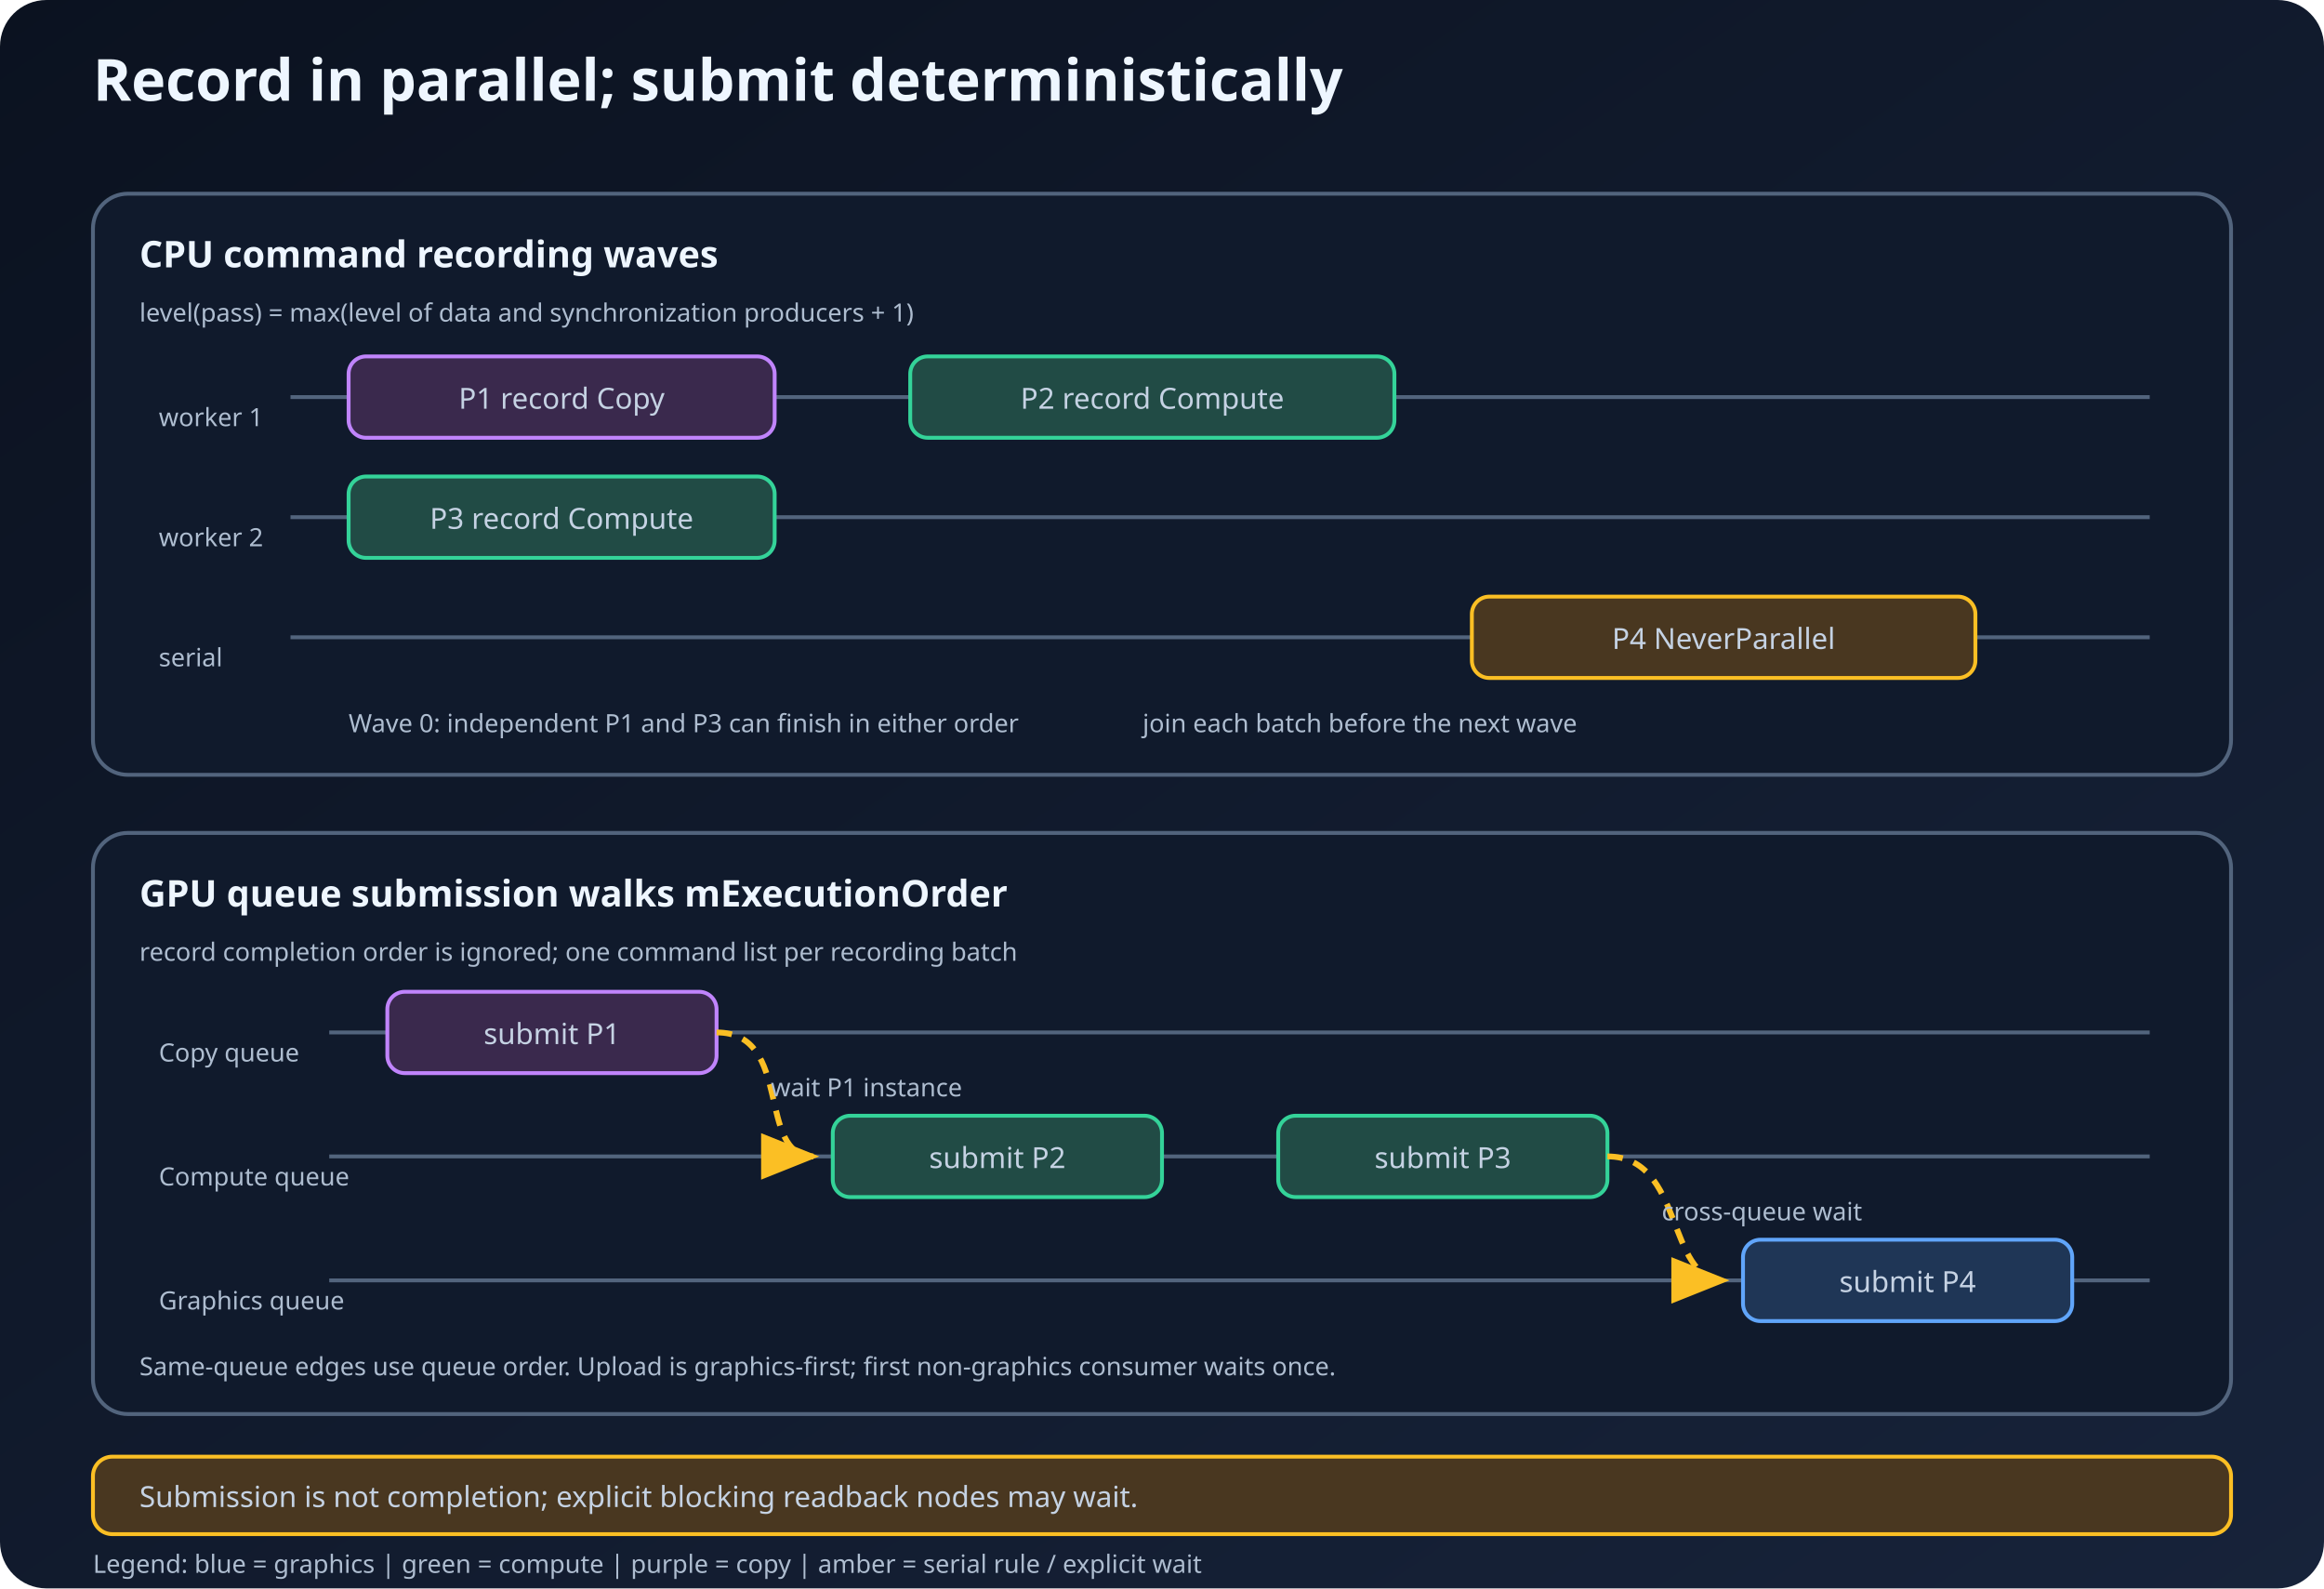
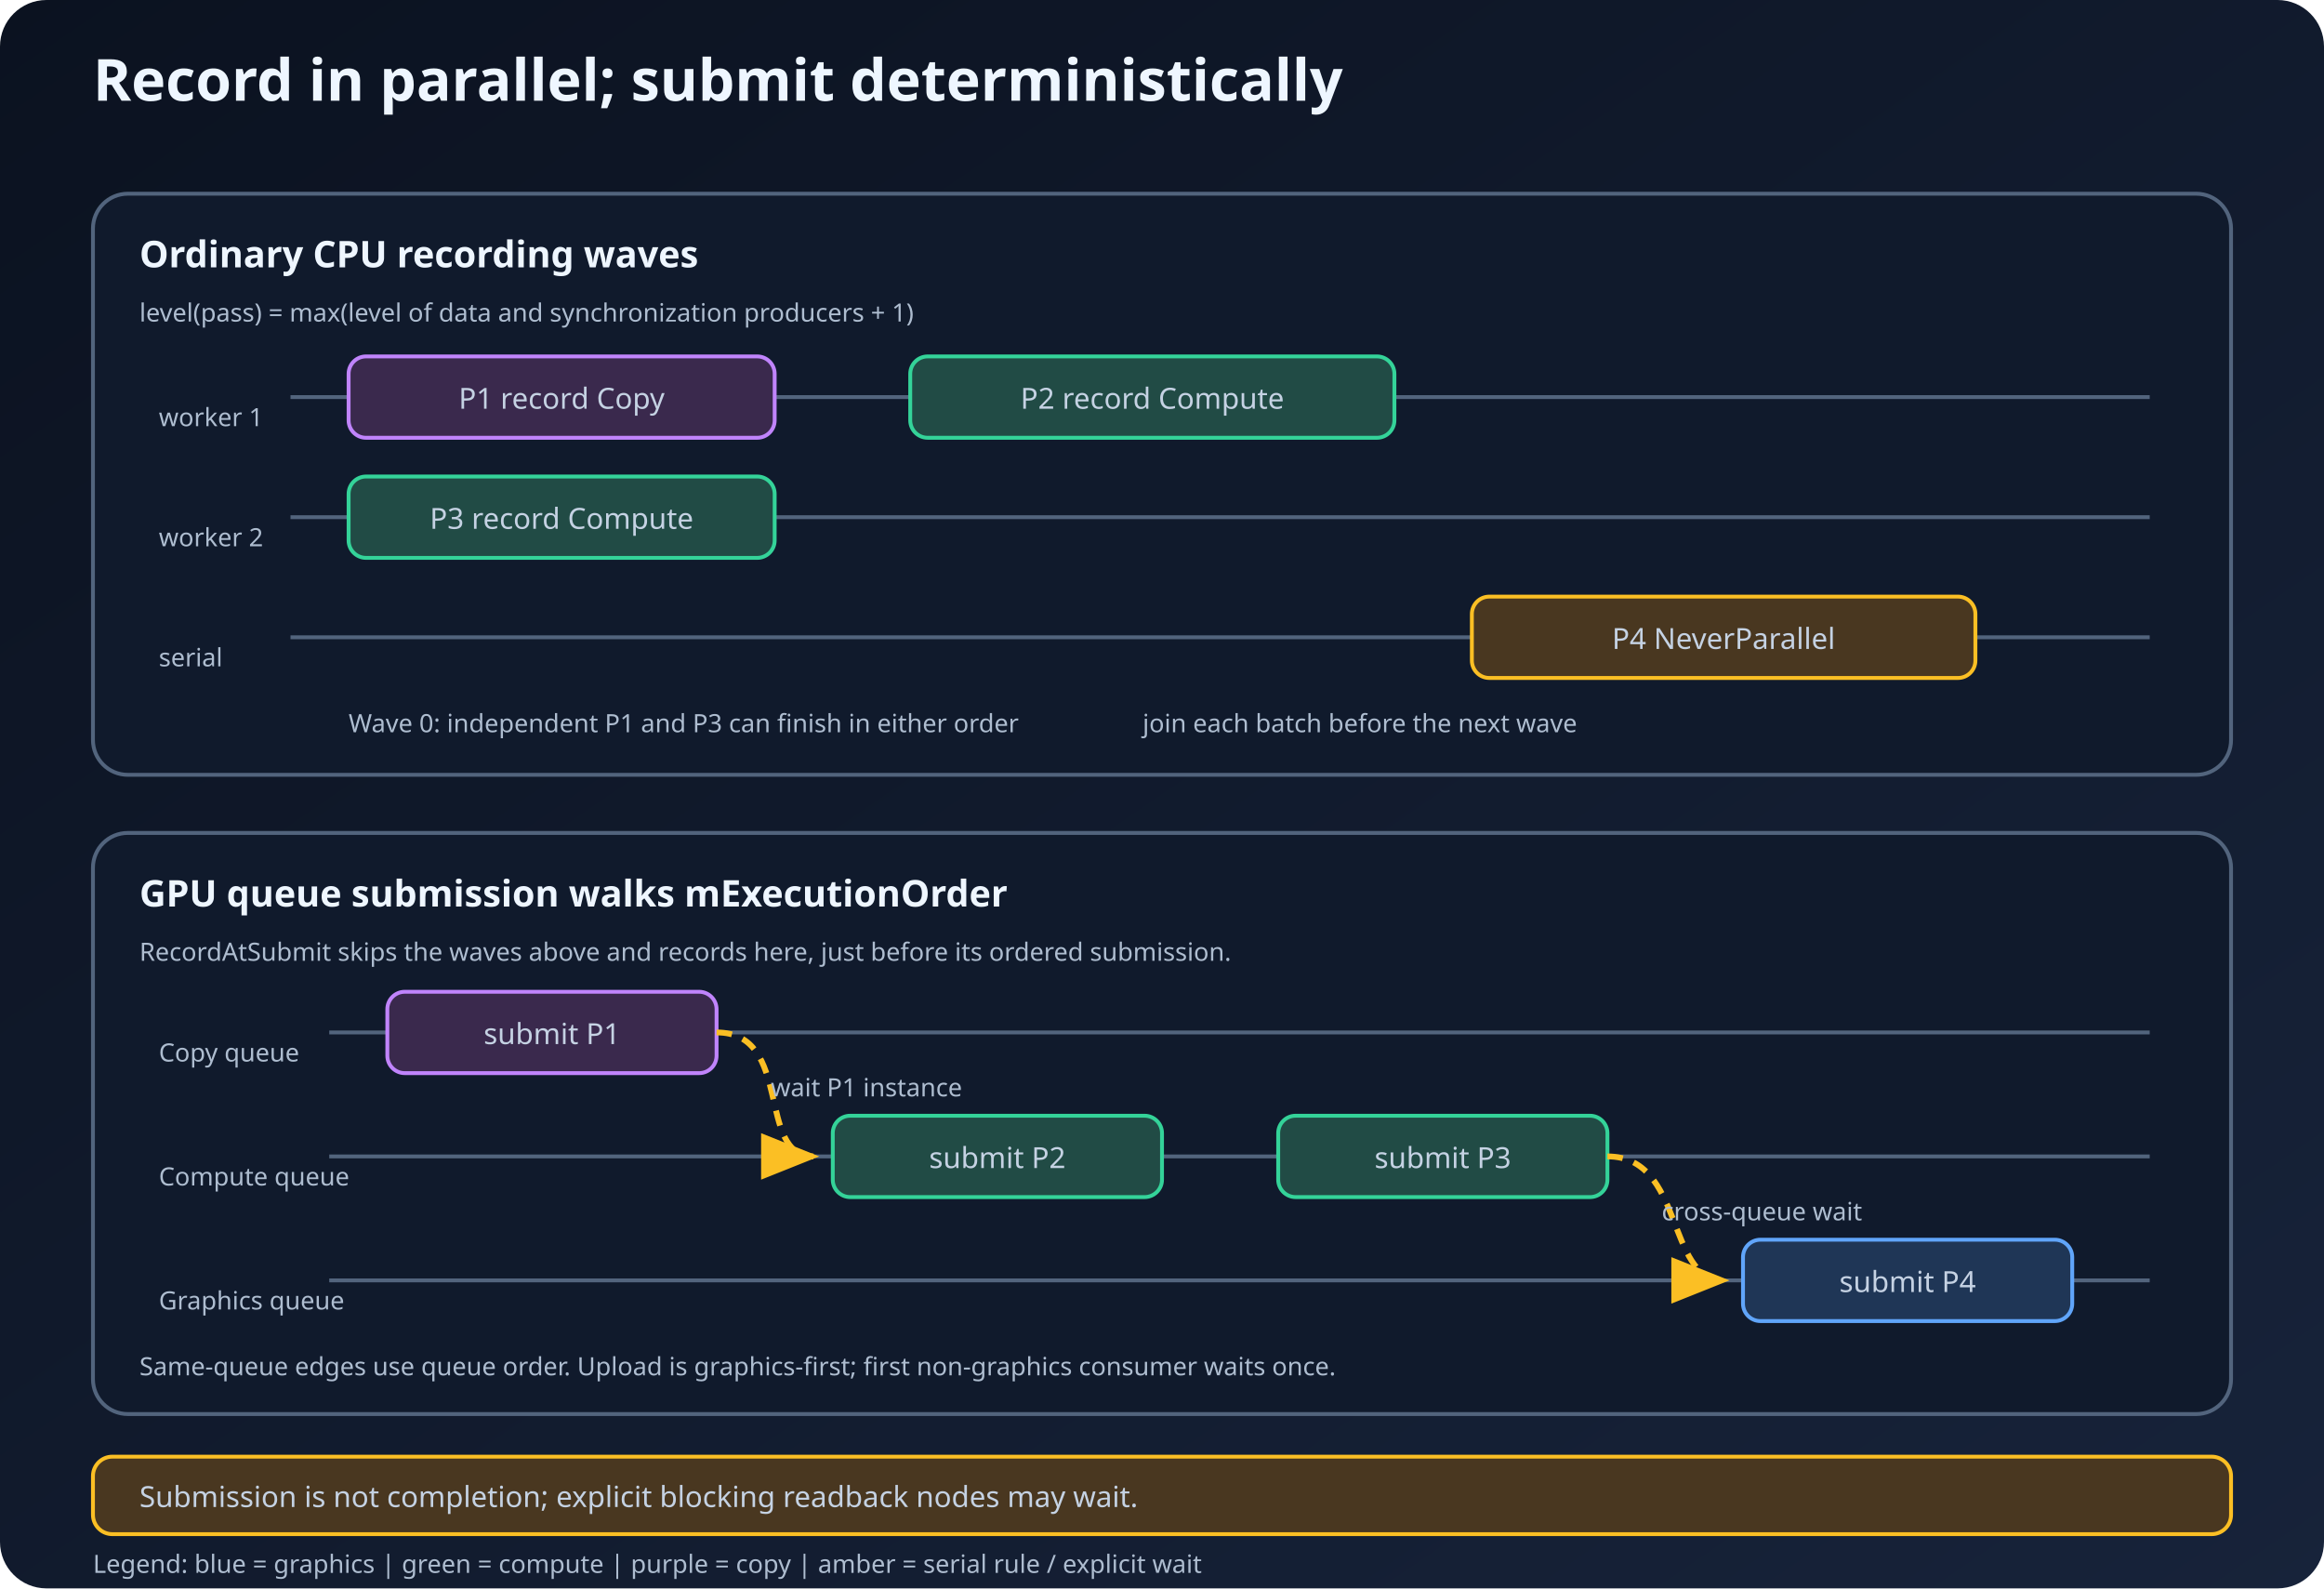
<svg xmlns="http://www.w3.org/2000/svg" width="1200" height="820" viewBox="0 0 1200 820" role="img" aria-labelledby="title desc">
  <defs>
    <linearGradient id="bg" x2="1" y2="1">
      <stop stop-color="#0b1220" />
      <stop offset="1" stop-color="#17233a" />
    </linearGradient>
    <marker id="y" markerWidth="10" markerHeight="8" refX="9" refY="4" orient="auto">
      <path d="M0 0L10 4L0 8Z" fill="#fbbf24" />
    </marker>
    <style>.p{fill:#101a2c;stroke:#52647d;stroke-width:2}.gfx{fill:#1f3656;stroke:#60a5fa;stroke-width:2}.compute{fill:#214b45;stroke:#34d399;stroke-width:2}.copy{fill:#3a294d;stroke:#c084fc;stroke-width:2}.serial{fill:#493720;stroke:#fbbf24;stroke-width:2}.h1{font:700 30px system-ui,sans-serif;fill:#eef6ff}.h2{font:700 19px system-ui,sans-serif;fill:#eef6ff}.t{font:15px system-ui,sans-serif;fill:#c5d2e3}.s{font:13px system-ui,sans-serif;fill:#aebdd0}.lane{stroke:#52647d;stroke-width:2}.wait{fill:none;stroke:#fbbf24;stroke-width:3;stroke-dasharray:8 6;marker-end:url(#y)}</style>
  </defs>
  <rect width="1200" height="820" rx="24" fill="url(#bg)" />
  <text x="48" y="52" class="h1">Record in parallel; submit deterministically</text>
  <rect x="48" y="100" width="1104" height="300" rx="18" class="p" />
-   <text x="72" y="138" class="h2">CPU command recording waves</text>
+   <text x="72" y="138" class="h2">Ordinary CPU recording waves</text>
  <text x="72" y="166" class="s">level(pass) = max(level of data and synchronization producers + 1)</text>
  <text x="82" y="220" class="s">worker 1</text>
  <text x="82" y="282" class="s">worker 2</text>
  <text x="82" y="344" class="s">serial</text>
  <path d="M150 205H1110M150 267H1110M150 329H1110" class="lane" />
  <rect x="180" y="184" width="220" height="42" rx="9" class="copy" />
  <text x="290" y="211" class="t" text-anchor="middle">P1 record Copy</text>
  <rect x="180" y="246" width="220" height="42" rx="9" class="compute" />
  <text x="290" y="273" class="t" text-anchor="middle">P3 record Compute</text>
  <rect x="470" y="184" width="250" height="42" rx="9" class="compute" />
  <text x="595" y="211" class="t" text-anchor="middle">P2 record Compute</text>
  <rect x="760" y="308" width="260" height="42" rx="9" class="serial" />
  <text x="890" y="335" class="t" text-anchor="middle">P4 NeverParallel</text>
  <text x="180" y="378" class="s">Wave 0: independent P1 and P3 can finish in either order</text>
  <text x="590" y="378" class="s">join each batch before the next wave</text>
  <rect x="48" y="430" width="1104" height="300" rx="18" class="p" />
  <text x="72" y="468" class="h2">GPU queue submission walks mExecutionOrder</text>
-   <text x="72" y="496" class="s">record completion order is ignored; one command list per recording batch</text>
+   <text x="72" y="496" class="s">RecordAtSubmit skips the waves above and records here, just before its ordered submission.</text>
  <text x="82" y="548" class="s">Copy queue</text>
  <text x="82" y="612" class="s">Compute queue</text>
  <text x="82" y="676" class="s">Graphics queue</text>
  <path d="M170 533H1110M170 597H1110M170 661H1110" class="lane" />
  <rect x="200" y="512" width="170" height="42" rx="9" class="copy" />
  <text x="285" y="539" class="t" text-anchor="middle">submit P1</text>
  <rect x="430" y="576" width="170" height="42" rx="9" class="compute" />
  <text x="515" y="603" class="t" text-anchor="middle">submit P2</text>
  <rect x="660" y="576" width="170" height="42" rx="9" class="compute" />
  <text x="745" y="603" class="t" text-anchor="middle">submit P3</text>
  <rect x="900" y="640" width="170" height="42" rx="9" class="gfx" />
  <text x="985" y="667" class="t" text-anchor="middle">submit P4</text>
  <path d="M370 533C410 533 390 597 420 597" class="wait" />
  <text x="398" y="566" class="s">wait P1 instance</text>
  <path d="M830 597C870 597 860 661 890 661" class="wait" />
  <text x="858" y="630" class="s">cross-queue wait</text>
  <text x="72" y="710" class="s">Same-queue edges use queue order. Upload is graphics-first; first non-graphics consumer waits once.</text>
  <rect x="48" y="752" width="1104" height="40" rx="10" class="serial" />
  <text x="72" y="778" class="t">Submission is not completion; explicit blocking readback nodes may wait.</text>
  <text x="48" y="812" class="s">Legend: blue = graphics | green = compute | purple = copy | amber = serial rule / explicit wait</text>
</svg>
